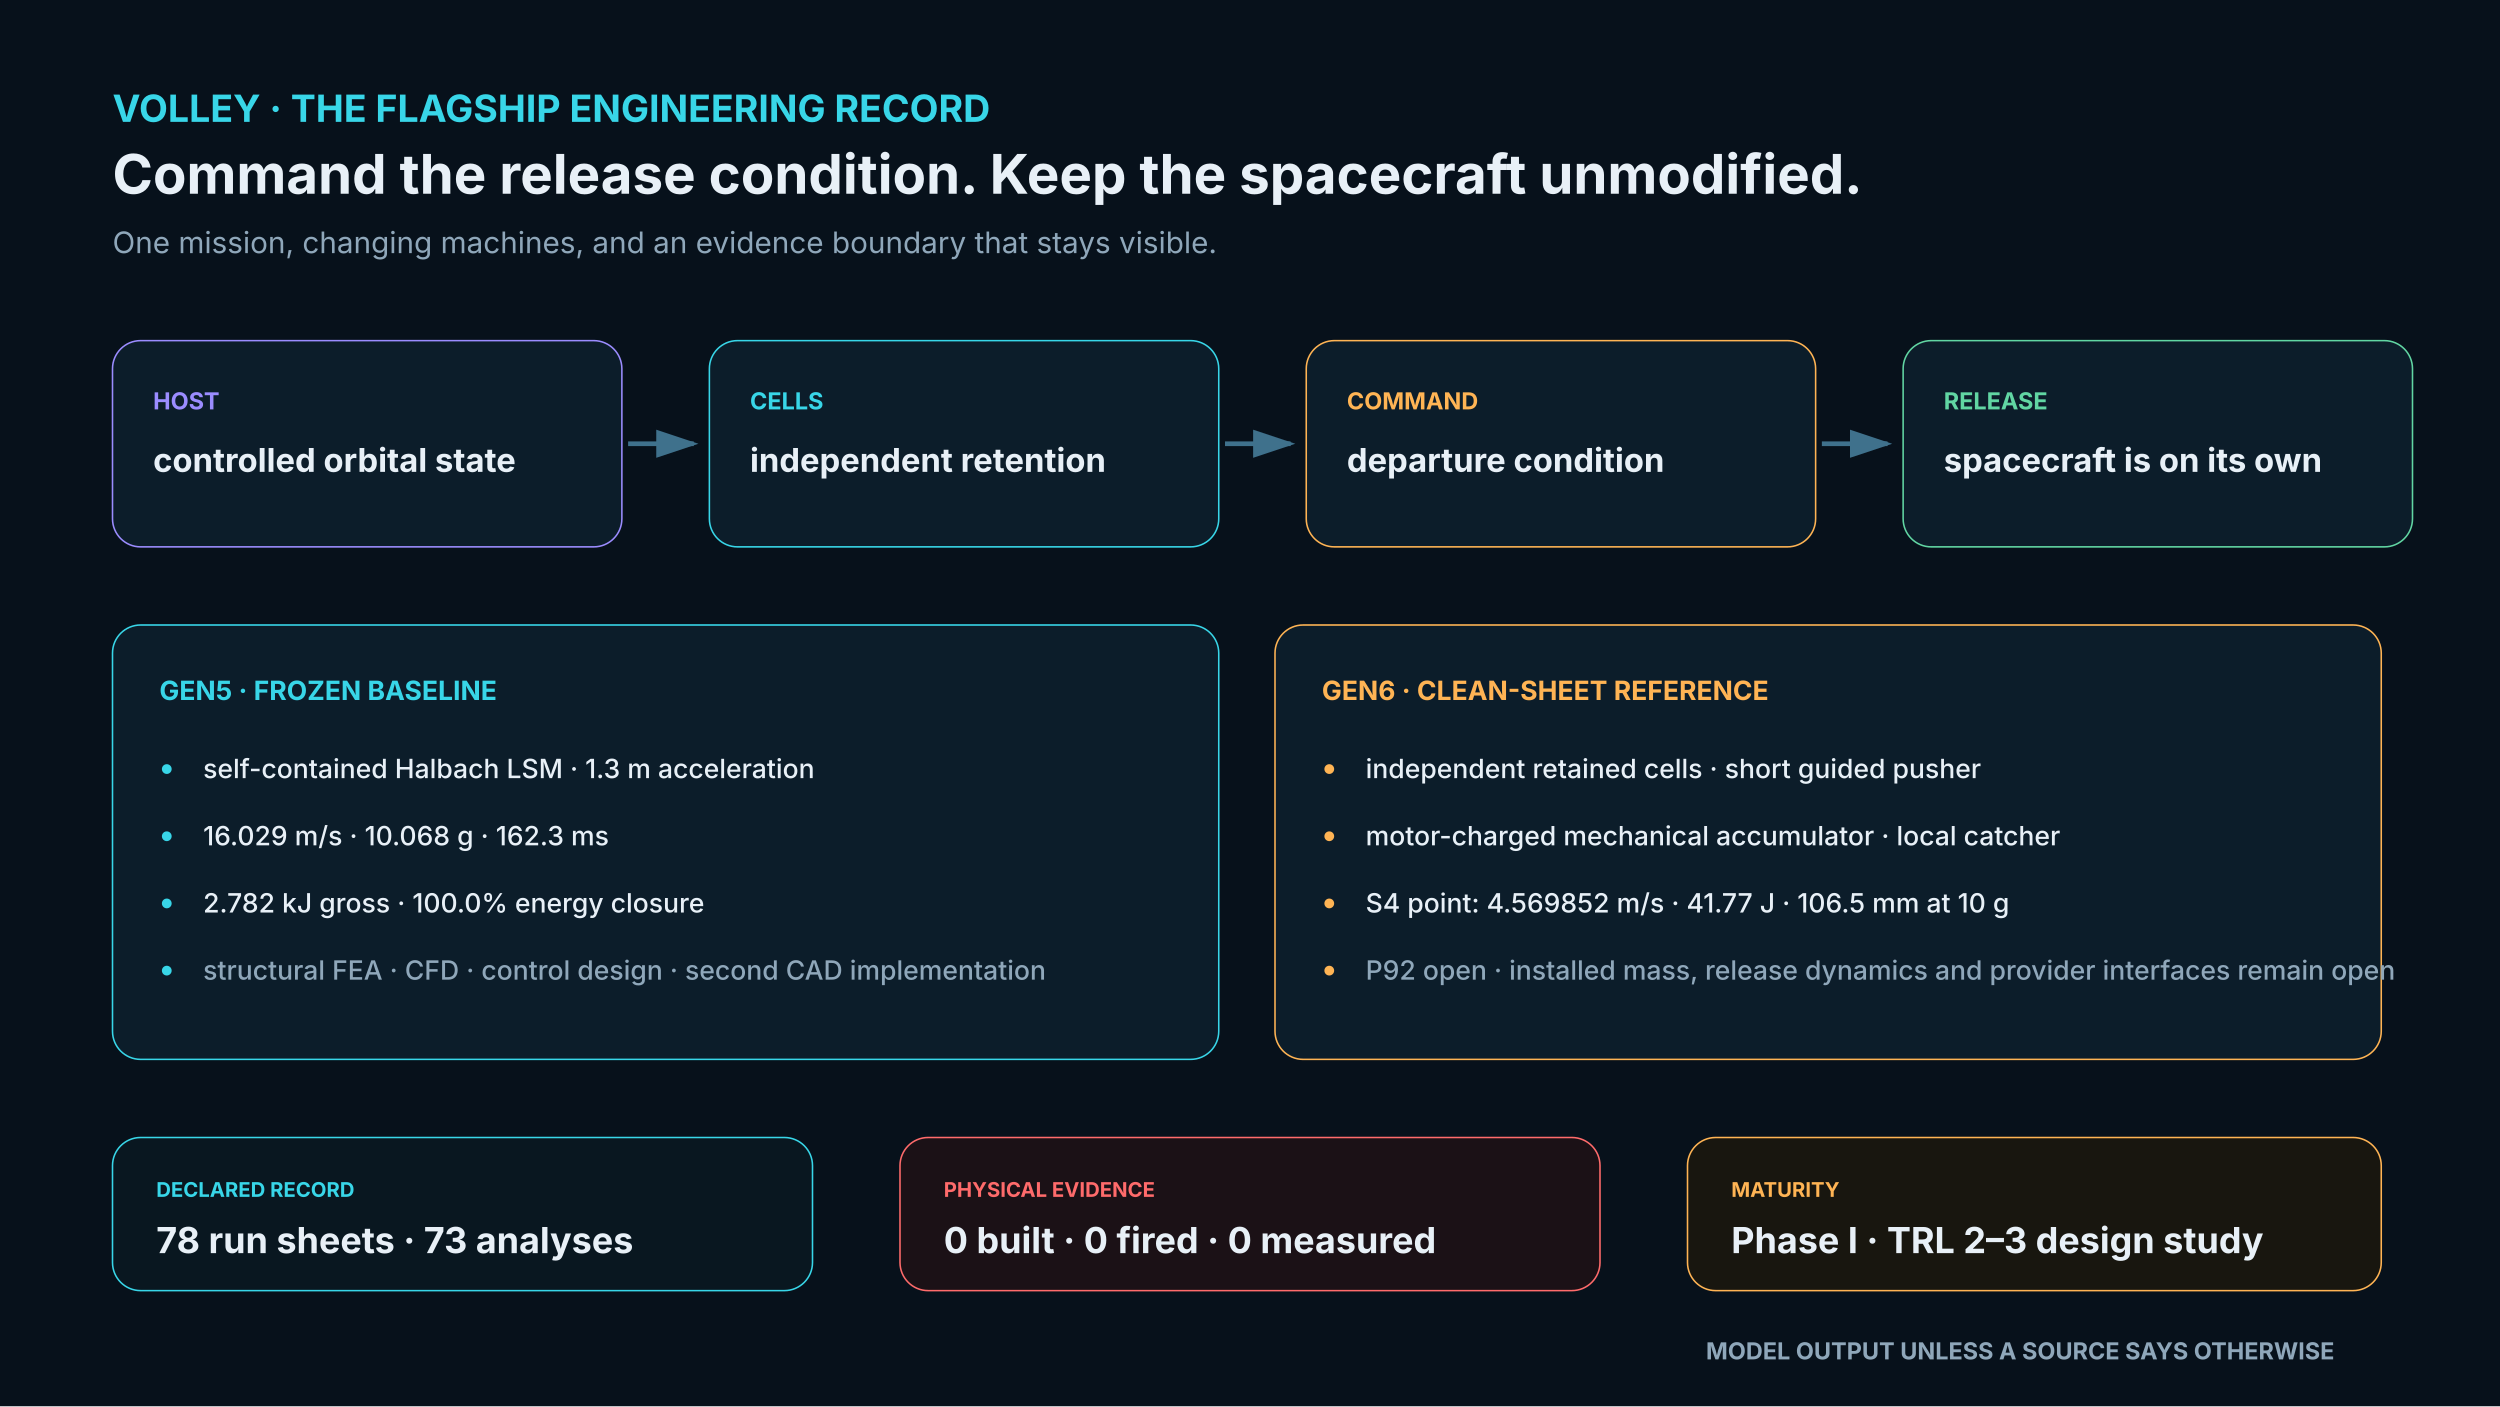
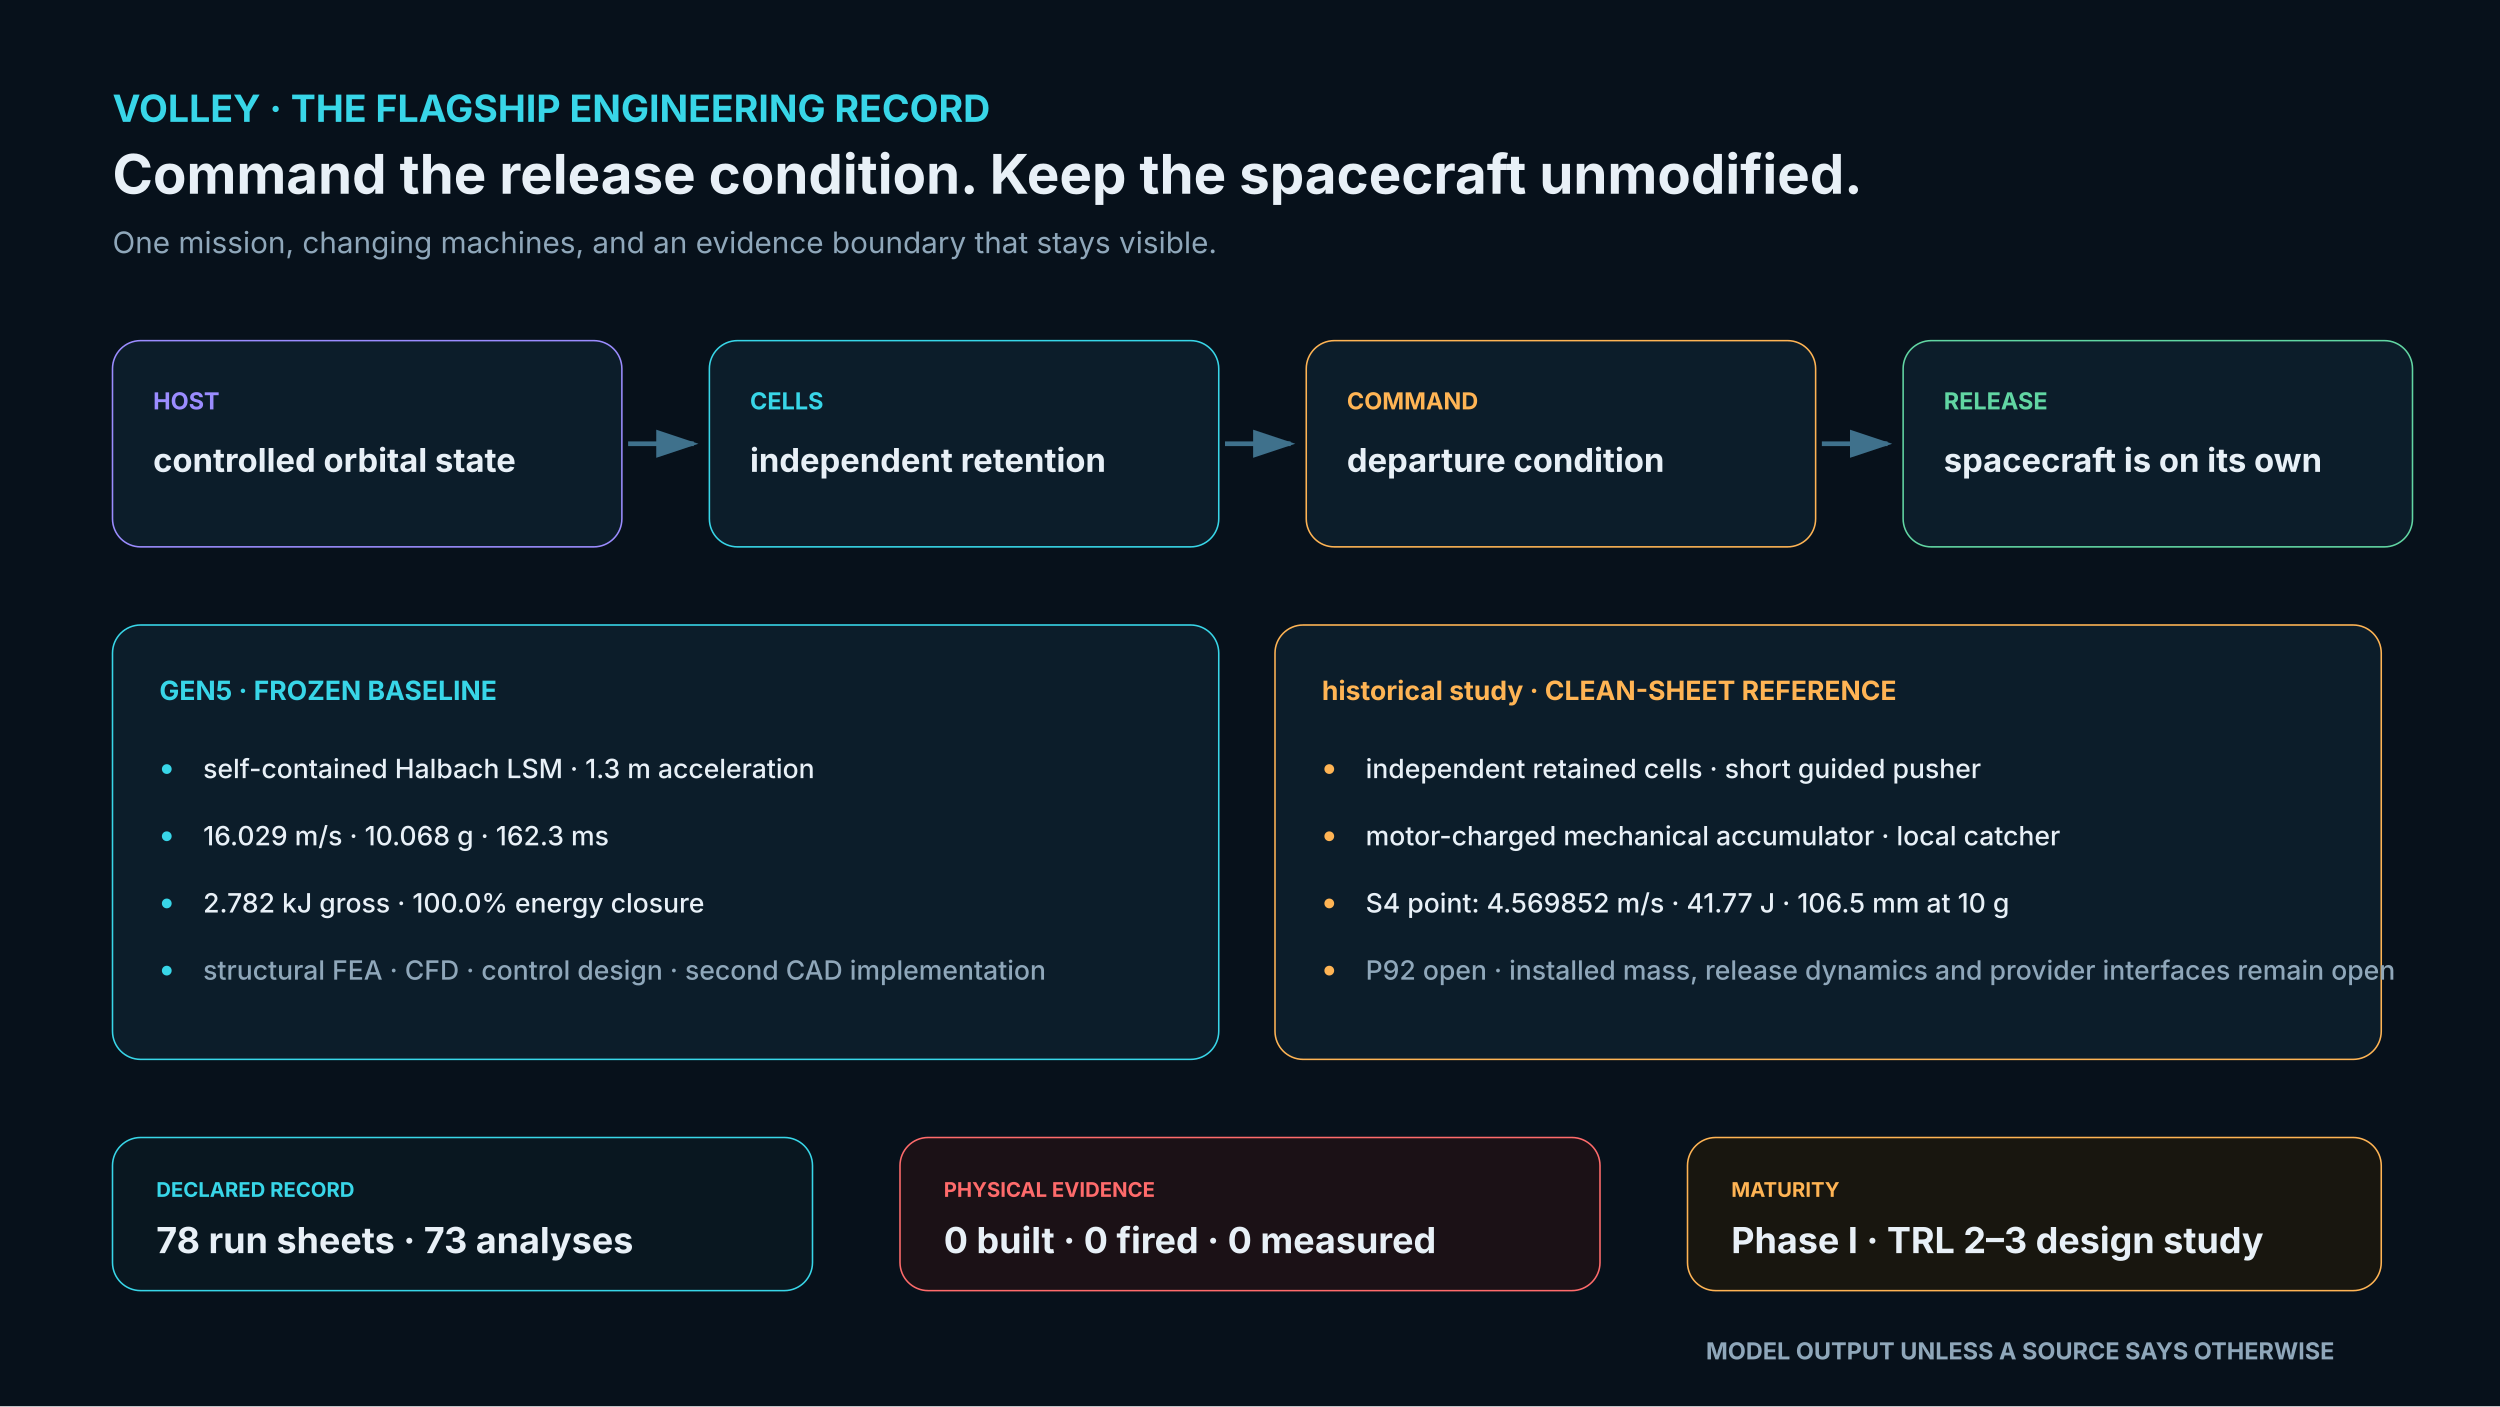
<svg xmlns="http://www.w3.org/2000/svg" width="1600" height="900" viewBox="0 0 1600 900">
  <rect width="1600" height="900" fill="#07111b" />
  <defs>
    <marker id="arrow" markerWidth="10" markerHeight="10" refX="8" refY="3" orient="auto">
      <path d="M0,0 L0,6 L9,3 z" fill="#3f718c" />
    </marker>
  </defs>
  <text x="72" y="78" fill="#38d6e8" font-family="Inter,Segoe UI,sans-serif" font-size="24" font-weight="700" text-anchor="start">VOLLEY · THE FLAGSHIP ENGINEERING RECORD</text>
  <text x="72" y="124" fill="#e8f0f7" font-family="Inter,Segoe UI,sans-serif" font-size="35" font-weight="650" text-anchor="start">Command the release condition. Keep the spacecraft unmodified.</text>
  <text x="72" y="162" fill="#8fa7ba" font-family="Inter,Segoe UI,sans-serif" font-size="19" font-weight="400" text-anchor="start">One mission, changing machines, and an evidence boundary that stays visible.</text>
  <rect x="72" y="218" width="326" height="132" rx="18" fill="#0c1d2a" stroke="#9b8cff" />
  <text x="98" y="262" fill="#9b8cff" font-family="Inter,Segoe UI,sans-serif" font-size="15" font-weight="700" text-anchor="start">HOST</text>
  <text x="98" y="302" fill="#e8f0f7" font-family="Inter,Segoe UI,sans-serif" font-size="21" font-weight="650" text-anchor="start">controlled orbital state</text>
  <line x1="402" y1="284" x2="444" y2="284" stroke="#3f718c" stroke-width="3" marker-end="url(#arrow)" />
  <rect x="454" y="218" width="326" height="132" rx="18" fill="#0c1d2a" stroke="#38d6e8" />
  <text x="480" y="262" fill="#38d6e8" font-family="Inter,Segoe UI,sans-serif" font-size="15" font-weight="700" text-anchor="start">CELLS</text>
  <text x="480" y="302" fill="#e8f0f7" font-family="Inter,Segoe UI,sans-serif" font-size="21" font-weight="650" text-anchor="start">independent retention</text>
  <line x1="784" y1="284" x2="826" y2="284" stroke="#3f718c" stroke-width="3" marker-end="url(#arrow)" />
  <rect x="836" y="218" width="326" height="132" rx="18" fill="#0c1d2a" stroke="#ffb454" />
  <text x="862" y="262" fill="#ffb454" font-family="Inter,Segoe UI,sans-serif" font-size="15" font-weight="700" text-anchor="start">COMMAND</text>
  <text x="862" y="302" fill="#e8f0f7" font-family="Inter,Segoe UI,sans-serif" font-size="21" font-weight="650" text-anchor="start">departure condition</text>
  <line x1="1166" y1="284" x2="1208" y2="284" stroke="#3f718c" stroke-width="3" marker-end="url(#arrow)" />
  <rect x="1218" y="218" width="326" height="132" rx="18" fill="#0c1d2a" stroke="#61d6a3" />
  <text x="1244" y="262" fill="#61d6a3" font-family="Inter,Segoe UI,sans-serif" font-size="15" font-weight="700" text-anchor="start">RELEASE</text>
  <text x="1244" y="302" fill="#e8f0f7" font-family="Inter,Segoe UI,sans-serif" font-size="21" font-weight="650" text-anchor="start">spacecraft is on its own</text>
  <rect x="72" y="400" width="708" height="278" rx="18" fill="#0c1d2a" stroke="#38d6e8" />
  <text x="102" y="448" fill="#38d6e8" font-family="Inter,Segoe UI,sans-serif" font-size="17" font-weight="700" text-anchor="start">GEN5 · FROZEN BASELINE</text>
  <text x="102" y="498" fill="#38d6e8" font-family="Inter,Segoe UI,sans-serif" font-size="20" font-weight="700" text-anchor="start">•</text>
  <text x="130" y="498" fill="#e8f0f7" font-family="Inter,Segoe UI,sans-serif" font-size="17" font-weight="500" text-anchor="start">self-contained Halbach LSM · 1.3 m acceleration</text>
  <text x="102" y="541" fill="#38d6e8" font-family="Inter,Segoe UI,sans-serif" font-size="20" font-weight="700" text-anchor="start">•</text>
  <text x="130" y="541" fill="#e8f0f7" font-family="Inter,Segoe UI,sans-serif" font-size="17" font-weight="500" text-anchor="start">16.029 m/s · 10.068 g · 162.3 ms</text>
  <text x="102" y="584" fill="#38d6e8" font-family="Inter,Segoe UI,sans-serif" font-size="20" font-weight="700" text-anchor="start">•</text>
  <text x="130" y="584" fill="#e8f0f7" font-family="Inter,Segoe UI,sans-serif" font-size="17" font-weight="500" text-anchor="start">2.782 kJ gross · 100.0% energy closure</text>
  <text x="102" y="627" fill="#38d6e8" font-family="Inter,Segoe UI,sans-serif" font-size="20" font-weight="700" text-anchor="start">•</text>
  <text x="130" y="627" fill="#8fa7ba" font-family="Inter,Segoe UI,sans-serif" font-size="17" font-weight="500" text-anchor="start">structural FEA · CFD · control design · second CAD implementation</text>
  <rect x="816" y="400" width="708" height="278" rx="18" fill="#0c1d2a" stroke="#ffb454" />
-   <text x="846" y="448" fill="#ffb454" font-family="Inter,Segoe UI,sans-serif" font-size="17" font-weight="700" text-anchor="start">GEN6 · CLEAN-SHEET REFERENCE</text>
+   <text x="846" y="448" fill="#ffb454" font-family="Inter,Segoe UI,sans-serif" font-size="17" font-weight="700" text-anchor="start">historical study · CLEAN-SHEET REFERENCE</text>
  <text x="846" y="498" fill="#ffb454" font-family="Inter,Segoe UI,sans-serif" font-size="20" font-weight="700" text-anchor="start">•</text>
  <text x="874" y="498" fill="#e8f0f7" font-family="Inter,Segoe UI,sans-serif" font-size="17" font-weight="500" text-anchor="start">independent retained cells · short guided pusher</text>
  <text x="846" y="541" fill="#ffb454" font-family="Inter,Segoe UI,sans-serif" font-size="20" font-weight="700" text-anchor="start">•</text>
  <text x="874" y="541" fill="#e8f0f7" font-family="Inter,Segoe UI,sans-serif" font-size="17" font-weight="500" text-anchor="start">motor-charged mechanical accumulator · local catcher</text>
  <text x="846" y="584" fill="#ffb454" font-family="Inter,Segoe UI,sans-serif" font-size="20" font-weight="700" text-anchor="start">•</text>
  <text x="874" y="584" fill="#e8f0f7" font-family="Inter,Segoe UI,sans-serif" font-size="17" font-weight="500" text-anchor="start">S4 point: 4.569852 m/s · 41.77 J · 106.5 mm at 10 g</text>
  <text x="846" y="627" fill="#ffb454" font-family="Inter,Segoe UI,sans-serif" font-size="20" font-weight="700" text-anchor="start">•</text>
  <text x="874" y="627" fill="#8fa7ba" font-family="Inter,Segoe UI,sans-serif" font-size="17" font-weight="500" text-anchor="start">P92 open · installed mass, release dynamics and provider interfaces remain open</text>
  <rect x="72" y="728" width="448" height="98" rx="18" fill="#091720" stroke="#38d6e8" />
  <text x="100" y="766" fill="#38d6e8" font-family="Inter,Segoe UI,sans-serif" font-size="13" font-weight="700" text-anchor="start">DECLARED RECORD</text>
  <text x="100" y="802" fill="#e8f0f7" font-family="Inter,Segoe UI,sans-serif" font-size="23" font-weight="650" text-anchor="start">78 run sheets · 73 analyses</text>
  <rect x="576" y="728" width="448" height="98" rx="18" fill="#1b1116" stroke="#ff6b6b" />
  <text x="604" y="766" fill="#ff6b6b" font-family="Inter,Segoe UI,sans-serif" font-size="13" font-weight="700" text-anchor="start">PHYSICAL EVIDENCE</text>
  <text x="604" y="802" fill="#e8f0f7" font-family="Inter,Segoe UI,sans-serif" font-size="23" font-weight="650" text-anchor="start">0 built · 0 fired · 0 measured</text>
  <rect x="1080" y="728" width="444" height="98" rx="18" fill="#18160f" stroke="#ffb454" />
  <text x="1108" y="766" fill="#ffb454" font-family="Inter,Segoe UI,sans-serif" font-size="13" font-weight="700" text-anchor="start">MATURITY</text>
  <text x="1108" y="802" fill="#e8f0f7" font-family="Inter,Segoe UI,sans-serif" font-size="23" font-weight="650" text-anchor="start">Phase I · TRL 2–3 design study</text>
  <text x="1494" y="870" fill="#8fa7ba" font-family="Inter,Segoe UI,sans-serif" font-size="15" font-weight="650" text-anchor="end">MODEL OUTPUT UNLESS A SOURCE SAYS OTHERWISE</text>
</svg>
